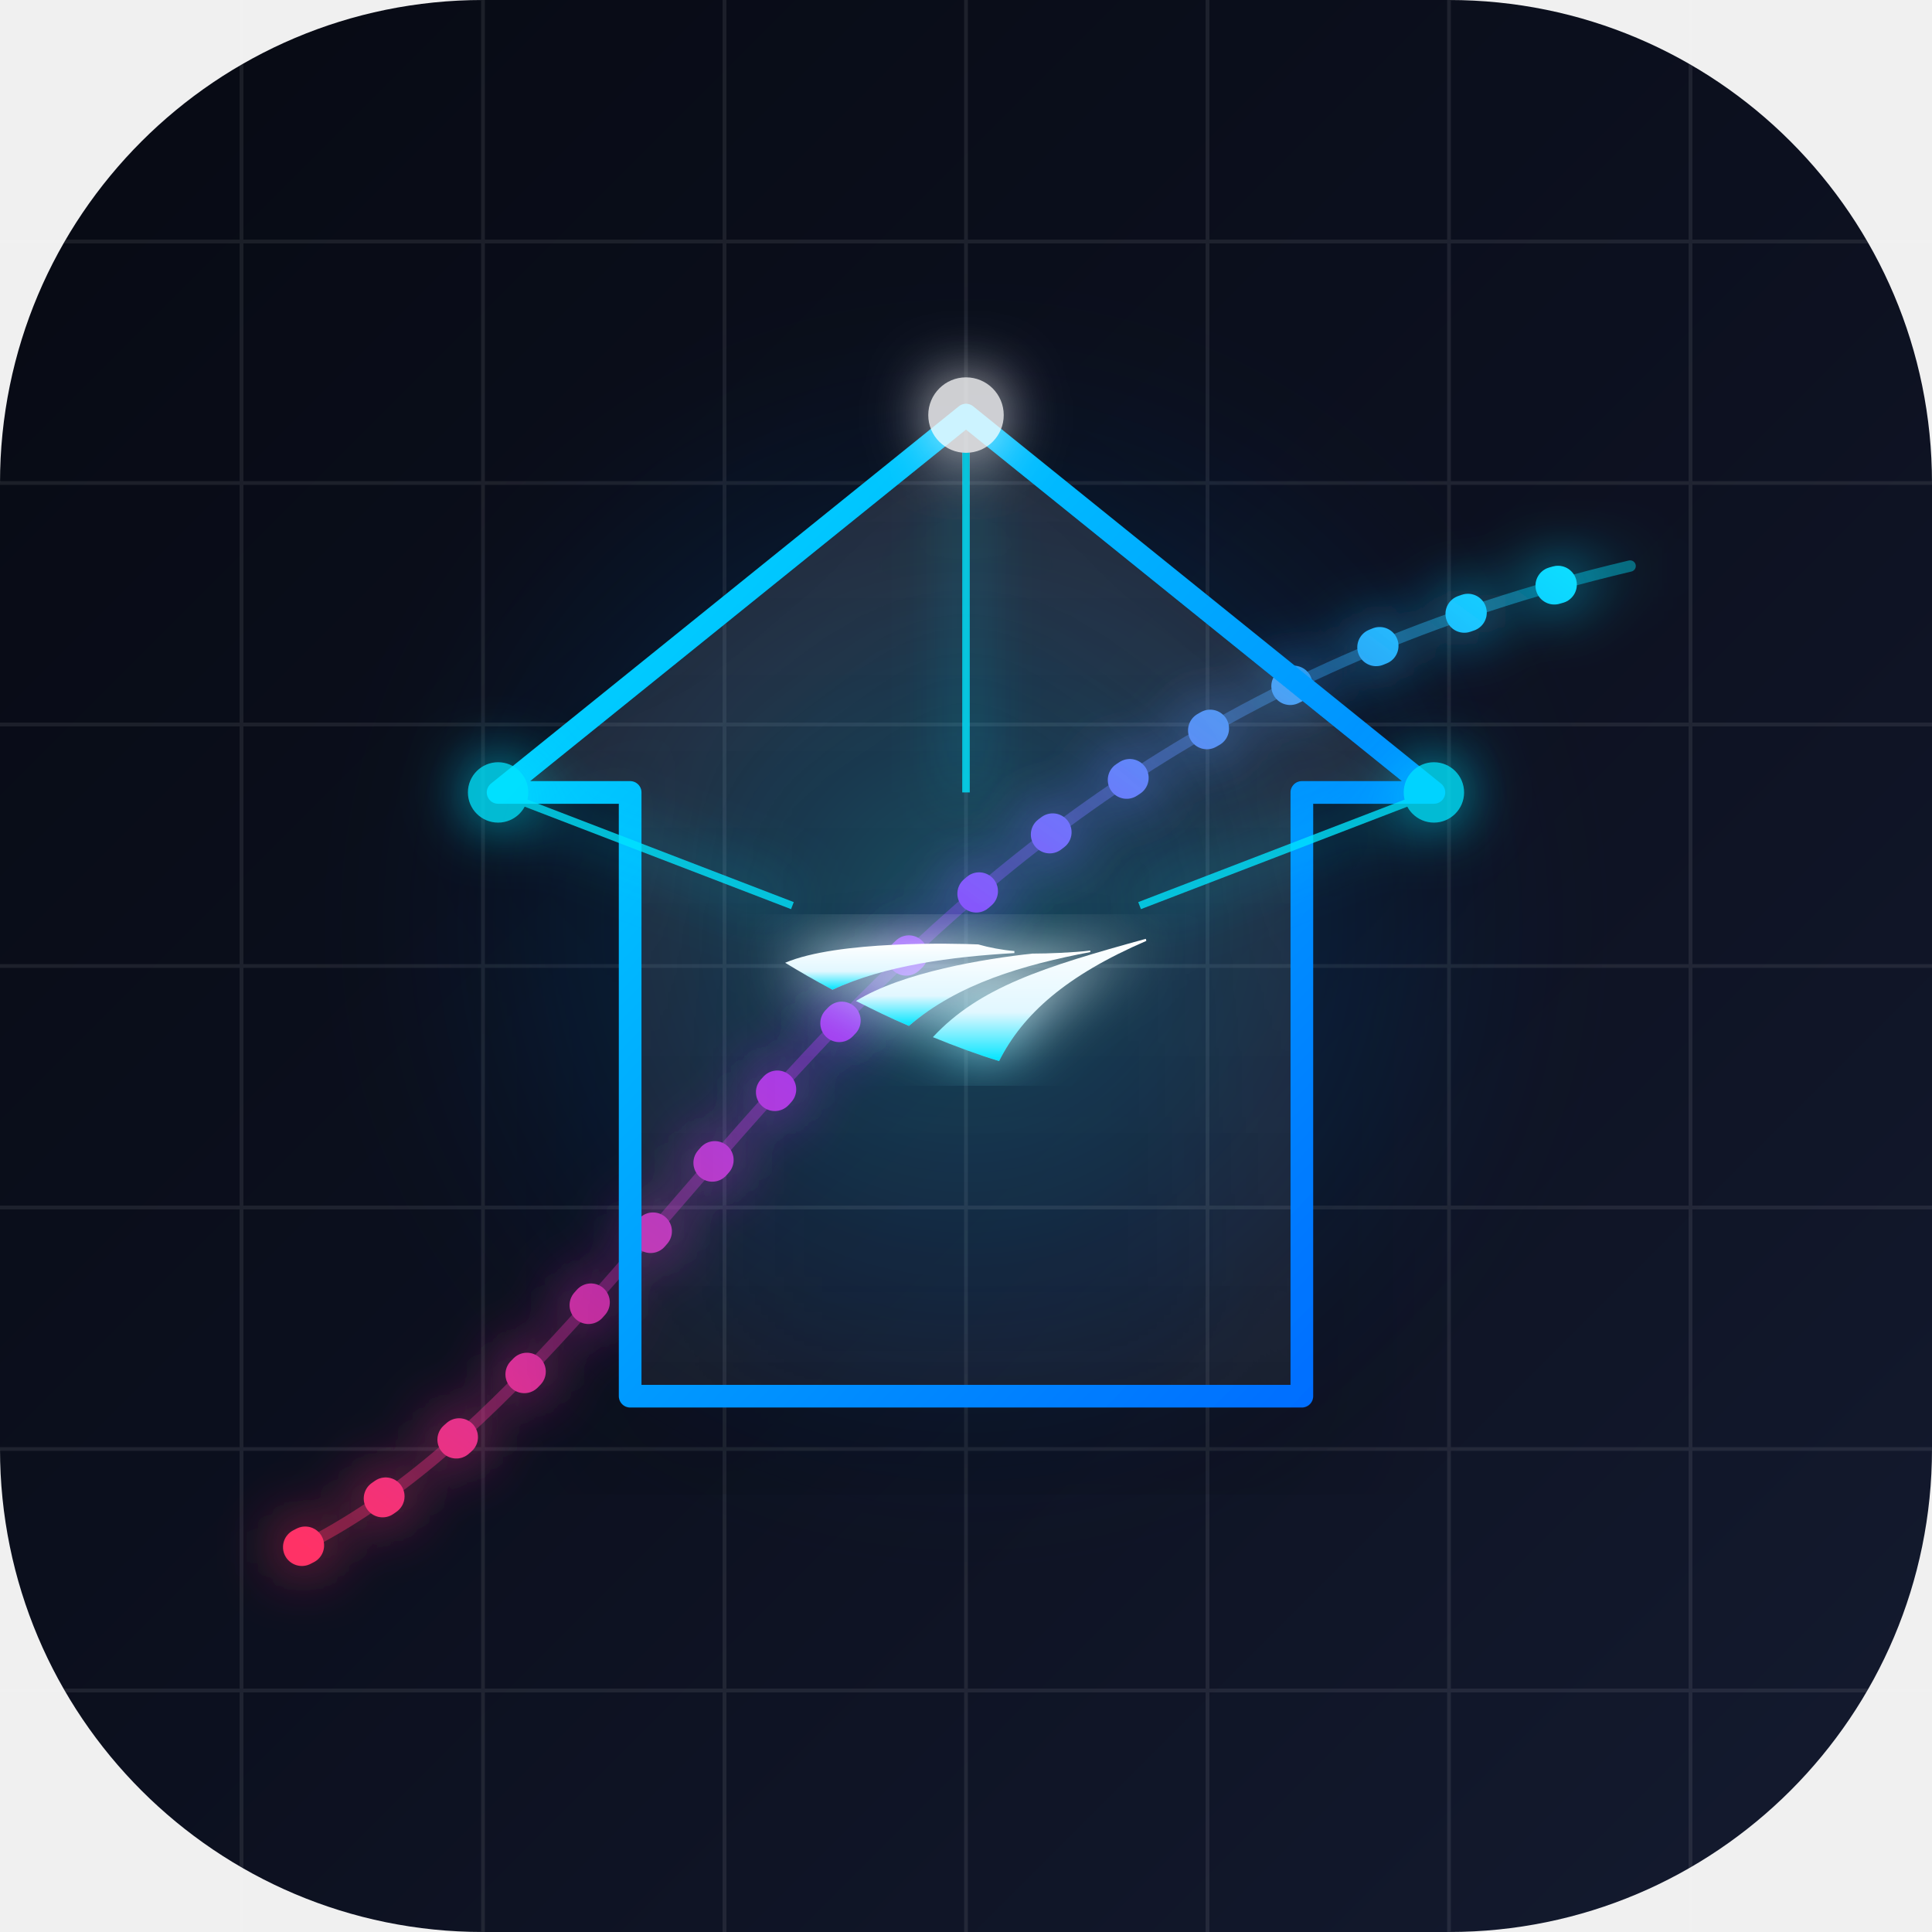
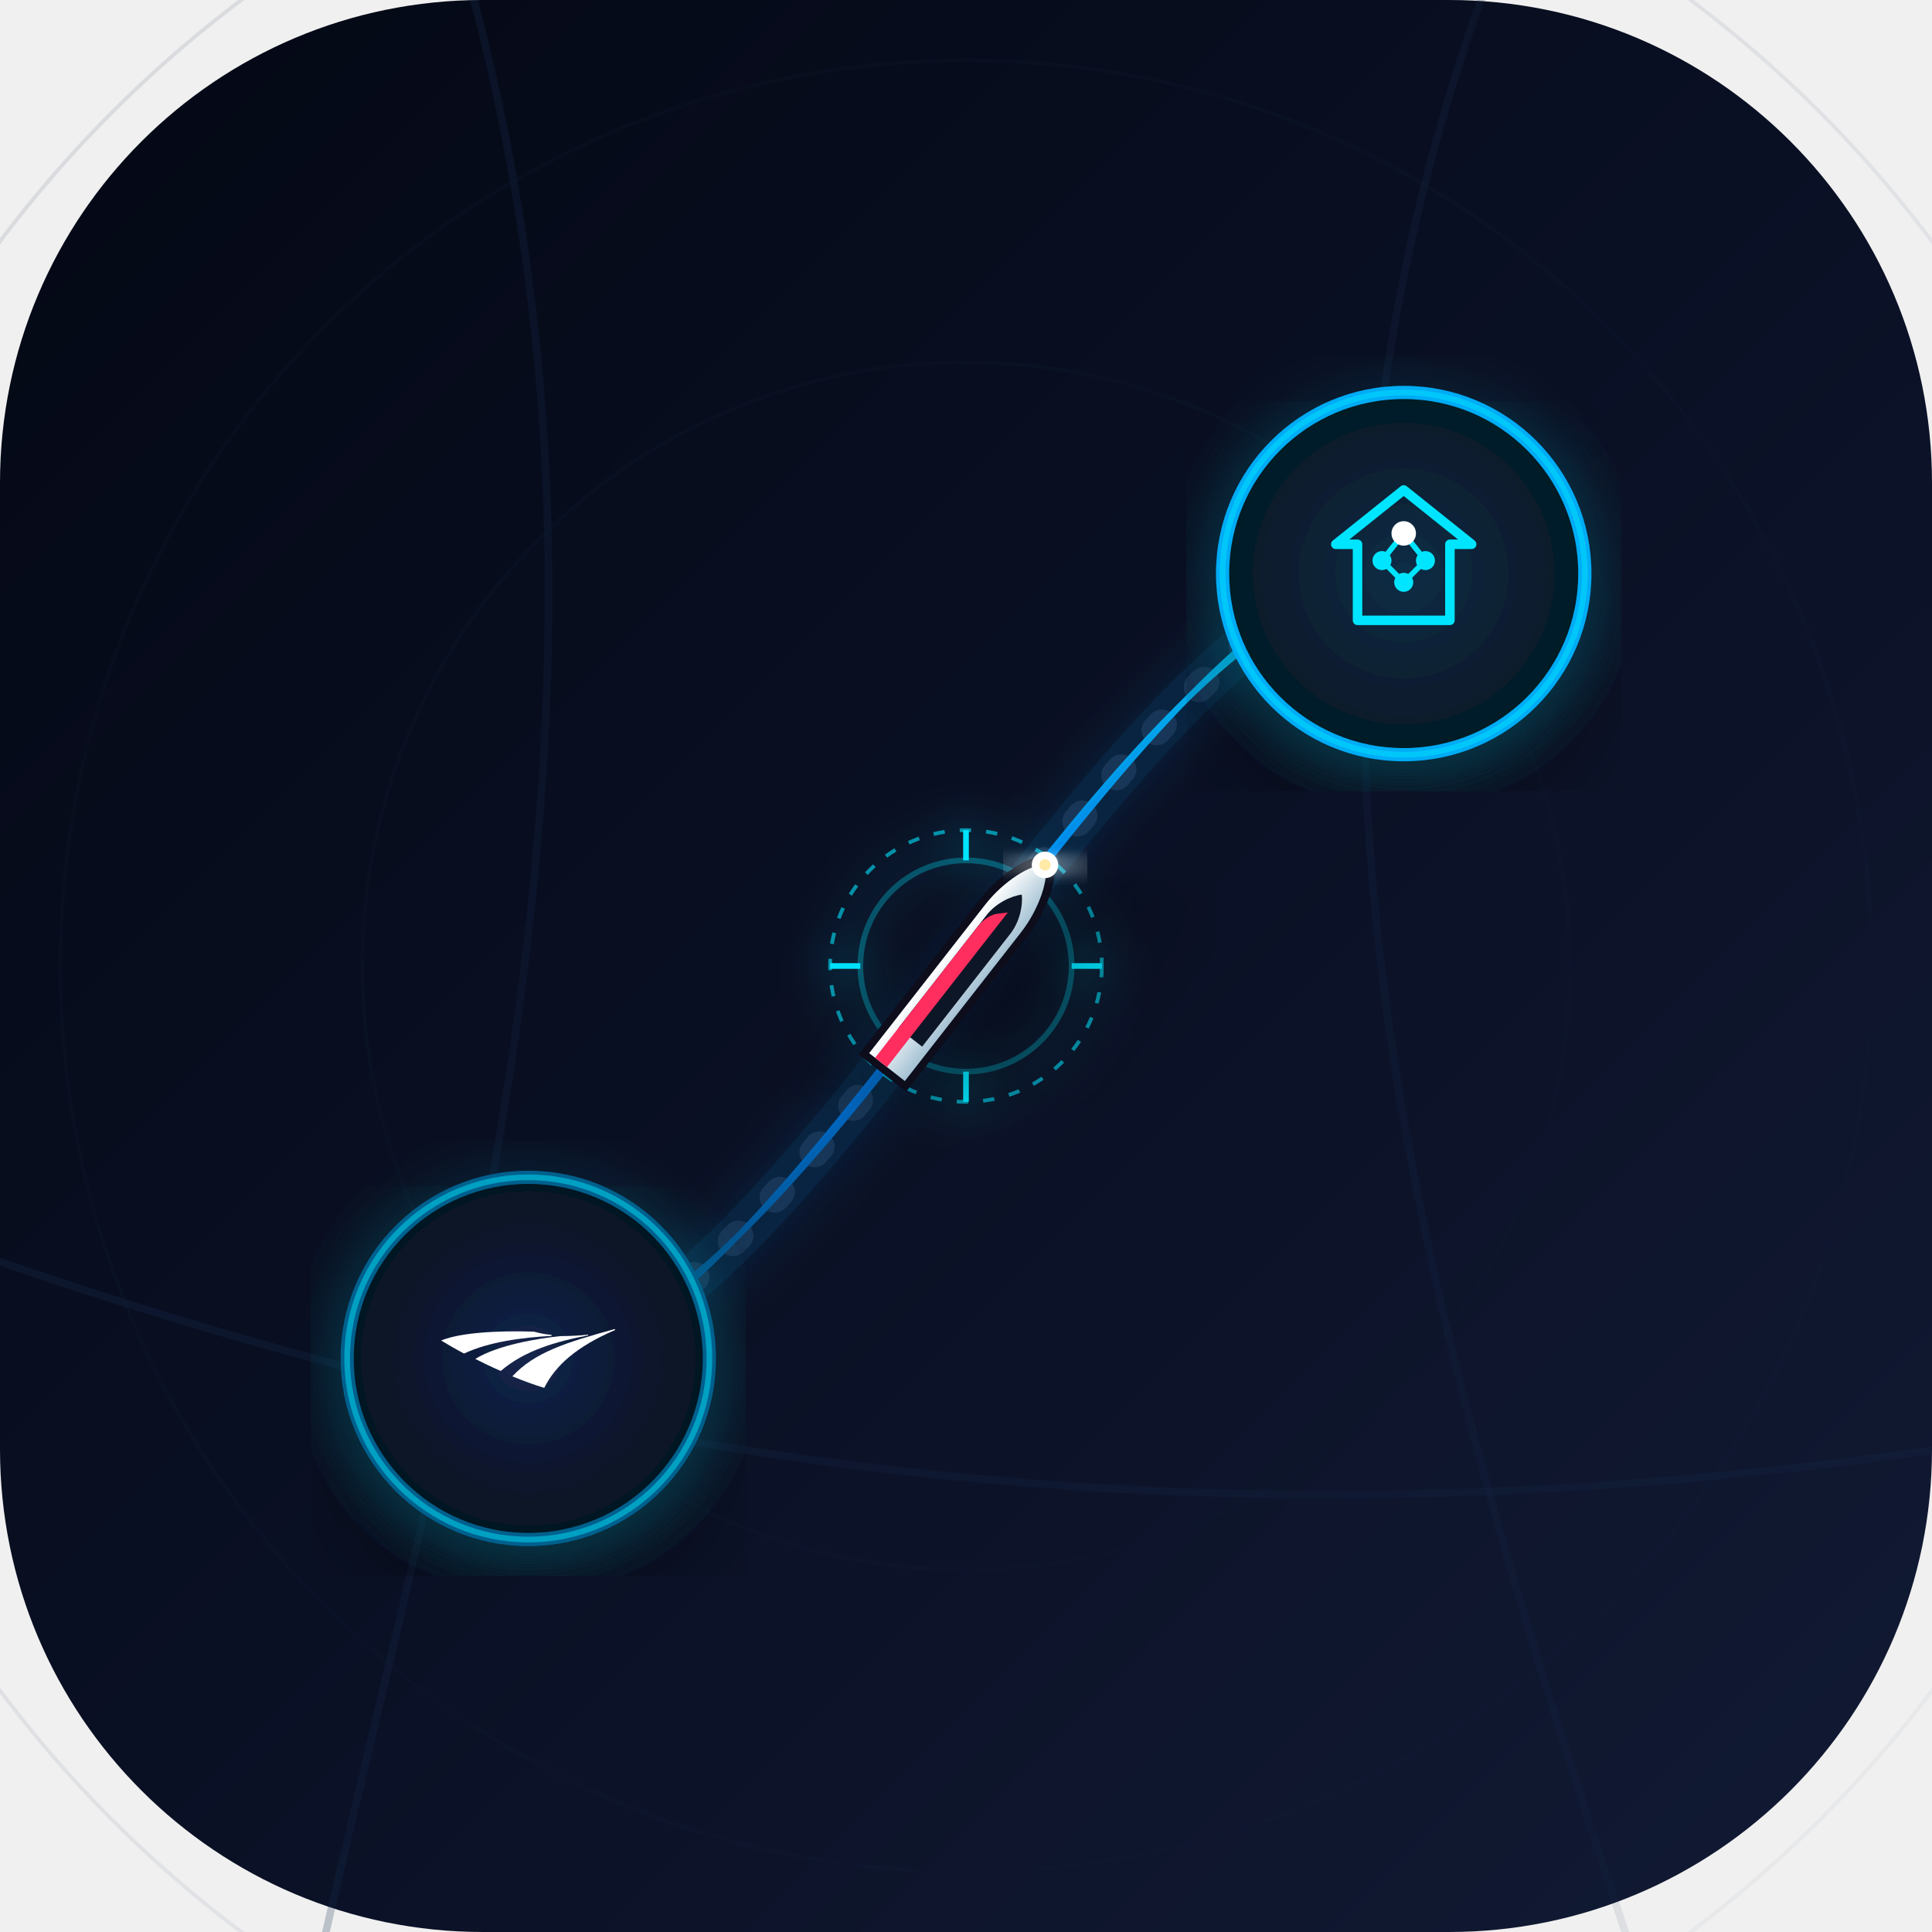
<svg xmlns="http://www.w3.org/2000/svg" viewBox="0 0 512 512" width="100%" height="100%">
  <defs>
    <linearGradient id="bgGrad" x1="0%" y1="0%" x2="100%" y2="100%">
-       <stop offset="0%" stop-color="#070A13" />
-       <stop offset="50%" stop-color="#0C101F" />
-       <stop offset="100%" stop-color="#141B30" />
+       <stop offset="0%" stop-color="#040814" />
+       <stop offset="50%" stop-color="#0A1024" />
+       <stop offset="100%" stop-color="#121B35" />
    </linearGradient>
-     <radialGradient id="haloGrad" cx="50%" cy="50%" r="50%">
-       <stop offset="0%" stop-color="#00E5FF" stop-opacity="0.25" />
-       <stop offset="60%" stop-color="#0088FF" stop-opacity="0.08" />
-       <stop offset="100%" stop-color="#000000" stop-opacity="0" />
-     </radialGradient>
-     <linearGradient id="haNeonGrad" x1="0%" y1="0%" x2="100%" y2="100%">
-       <stop offset="0%" stop-color="#00E5FF" />
-       <stop offset="50%" stop-color="#00A3FF" />
-       <stop offset="100%" stop-color="#0066FF" />
-     </linearGradient>
-     <linearGradient id="glassGrad" x1="0%" y1="0%" x2="0%" y2="100%">
-       <stop offset="0%" stop-color="#FFFFFF" stop-opacity="0.07" />
-       <stop offset="100%" stop-color="#FFFFFF" stop-opacity="0.02" />
-     </linearGradient>
-     <linearGradient id="amtrakGrad" x1="0%" y1="0%" x2="0%" y2="100%">
-       <stop offset="0%" stop-color="#FFFFFF" />
-       <stop offset="60%" stop-color="#E1F7FF" />
-       <stop offset="100%" stop-color="#00E5FF" />
-     </linearGradient>
-     <linearGradient id="sweepGrad" x1="0%" y1="100%" x2="100%" y2="0%">
-       <stop offset="0%" stop-color="#FF3366" />
-       <stop offset="50%" stop-color="#9933FF" />
-       <stop offset="100%" stop-color="#00E5FF" />
-     </linearGradient>
-     <filter id="neonGlow" x="-20%" y="-20%" width="140%" height="140%">
-       <feGaussianBlur stdDeviation="8" result="blur" />
+     <filter id="neonGlow" x="-30%" y="-30%" width="160%" height="160%">
+       <feGaussianBlur stdDeviation="6" result="blur" />
      <feMerge>
        <feMergeNode in="blur" />
        <feMergeNode in="SourceGraphic" />
      </feMerge>
    </filter>
    <filter id="softShadow" x="-10%" y="-10%" width="120%" height="120%">
-       <feDropShadow dx="0" dy="16" stdDeviation="20" flood-color="#000000" flood-opacity="0.6" />
+       <feDropShadow dx="0" dy="12" stdDeviation="15" flood-color="#000000" flood-opacity="0.5" />
    </filter>
+     <radialGradient id="amtrakNode" cx="50%" cy="50%" r="50%">
+       <stop offset="0%" stop-color="#14264D" />
+       <stop offset="80%" stop-color="#091124" />
+       <stop offset="100%" stop-color="#050A14" />
+     </radialGradient>
+     <radialGradient id="haNode" cx="50%" cy="50%" r="50%">
+       <stop offset="0%" stop-color="#0D2E47" />
+       <stop offset="80%" stop-color="#071A29" />
+       <stop offset="100%" stop-color="#040F18" />
+     </radialGradient>
+     <linearGradient id="railGrad" x1="0%" y1="100%" x2="100%" y2="0%">
+       <stop offset="0%" stop-color="#004D70" />
+       <stop offset="50%" stop-color="#0080FF" />
+       <stop offset="100%" stop-color="#00E5FF" />
+     </linearGradient>
+     <linearGradient id="trainBodyGrad" x1="0%" y1="0%" x2="0%" y2="100%">
+       <stop offset="0%" stop-color="#FFFFFF" />
+       <stop offset="100%" stop-color="#A5C2D4" />
+     </linearGradient>
+     <linearGradient id="mapLineGrad" x1="0%" y1="0%" x2="100%" y2="100%">
+       <stop offset="0%" stop-color="#122543" stop-opacity="0.4" />
+       <stop offset="100%" stop-color="#1A335C" stop-opacity="0.1" />
+     </linearGradient>
  </defs>
  <rect width="512" height="512" rx="128" fill="url(#bgGrad)" />
-   <g opacity="0.08" stroke="#FFFFFF" stroke-width="1">
-     <path d="M 0,64 L 512,64 M 0,128 L 512,128 M 0,192 L 512,192 M 0,256 L 512,256 M 0,320 L 512,320 M 0,384 L 512,384 M 0,448 L 512,448" />
-     <path d="M 64,0 L 64,512 M 128,0 L 128,512 M 192,0 L 192,512 M 256,0 L 256,512 M 320,0 L 320,512 M 384,0 L 384,512 M 448,0 L 448,512" />
+   <g fill="none" stroke="url(#mapLineGrad)" stroke-width="2">
+     <circle cx="256" cy="256" r="320" stroke-width="1" opacity="0.3" />
+     <circle cx="256" cy="256" r="240" stroke-width="1" opacity="0.3" />
+     <circle cx="256" cy="256" r="160" stroke-width="1" opacity="0.3" />
+     <path d="M -40,320 C 120,380 300,420 540,380" />
+     <path d="M 120,-20 C 180,180 120,360 80,540" />
+     <path d="M 400,-20 C 320,180 380,360 440,540" opacity="0.7" />
  </g>
-   <circle cx="256" cy="245" r="180" fill="url(#haloGrad)" />
-   <g filter="url(#neonGlow)">
-     <path d="M 80,410 C 180,360 220,200 432,150" fill="none" stroke="url(#sweepGrad)" stroke-width="3" opacity="0.4" stroke-linecap="round" />
-     <path d="M 80,410 C 180,360 220,200 432,150" fill="none" stroke="url(#sweepGrad)" stroke-width="10" stroke-dasharray="1 24" stroke-linecap="round" />
+   <g fill="none" opacity="0.9">
+     <path d="M 140,360 C 210,360 300,152 372,152" stroke="#00A3FF" stroke-width="12" opacity="0.15" filter="url(#neonGlow)" stroke-linecap="round" />
+     <path d="M 140,360 C 210,360 300,152 372,152" stroke="#1A3A5C" stroke-width="8" stroke-dasharray="2 14" stroke-linecap="round" />
+     <path d="M 137,363 C 207,363 297,155 369,155" stroke="url(#railGrad)" stroke-width="1.5" />
+     <path d="M 143,357 C 213,357 303,149 375,149" stroke="url(#railGrad)" stroke-width="1.5" />
  </g>
-   <g filter="url(#softShadow)">
-     <path d="M 256,110 L 380,210 L 345,210 L 345,370 L 167,370 L 167,210 L 132,210 Z" fill="url(#glassGrad)" stroke="url(#haNeonGrad)" stroke-width="6" stroke-linejoin="round" backdrop-filter="blur(10px)" />
-   </g>
-   <g opacity="0.8" filter="url(#neonGlow)">
-     <line x1="256" y1="110" x2="256" y2="210" stroke="#00E5FF" stroke-width="2" />
-     <line x1="132" y1="210" x2="210" y2="240" stroke="#00E5FF" stroke-width="2" />
-     <line x1="380" y1="210" x2="302" y2="240" stroke="#00E5FF" stroke-width="2" />
-     <circle cx="256" cy="110" r="10" fill="#FFFFFF" />
-     <circle cx="132" cy="210" r="8" fill="#00E5FF" />
-     <circle cx="380" cy="210" r="8" fill="#00E5FF" />
-   </g>
-   <g filter="url(#neonGlow)">
-     <g fill="url(#amtrakGrad)" transform="translate(256, 265) scale(1.35) translate(250.5, -502)">
+   <g transform="translate(0,0)" filter="url(#softShadow)">
+     <circle cx="140" cy="360" r="48" fill="url(#amtrakNode)" stroke="#005A87" stroke-width="3.5" />
+     <circle cx="140" cy="360" r="48" fill="none" stroke="#00E5FF" stroke-width="1.5" opacity="0.5" filter="url(#neonGlow)" />
+     <g fill="#FFFFFF" transform="translate(140, 360) scale(0.65) translate(250.5, -502)">
      <path d="M-215.2,490c-20,5.5-32.7,9.5-41.8,19.3c4.4,1.8,9,3.5,13,4.7c4.7-9.3,13.2-16.8,28.9-23.6L-215.2,490z" />
      <path d="M-241,492.4c-2.4-0.2-5-0.7-7.1-1.3c-4.4-0.2-27.6-0.8-37.9,3.6c2.8,1.7,5.7,3.4,9.3,5.3c10.3-4.8,23.5-6.5,35.7-7.2V492.4z" />
      <path d="M-226.1,492.3c-3.2,0.4-8.3,0.6-11.4,0.6c-9.2,1-25.4,3.6-34.6,9.3c3.4,1.7,6.8,3.4,10.4,4.9c9.6-8.3,22.5-12,35.6-14.5C-226.1,492.6-226.1,492.3-226.1,492.3z" />
    </g>
  </g>
+   <g transform="translate(0,0)" filter="url(#softShadow)">
+     <circle cx="372" cy="152" r="48" fill="url(#haNode)" stroke="#03A9F4" stroke-width="3.5" />
+     <circle cx="372" cy="152" r="48" fill="none" stroke="#00E5FF" stroke-width="1.5" opacity="0.5" filter="url(#neonGlow)" />
+     <g fill="none" stroke="#00E5FF" stroke-width="3.5" stroke-linejoin="round" stroke-linecap="round" transform="translate(372, 150) scale(0.72)">
+       <path d="M -25,-8 L 0,-28 L 25,-8 L 17,-8 L 17,20 L -17,20 L -17,-8 Z" />
+       <line x1="0" y1="-12" x2="-8" y2="-2" stroke-width="2" />
+       <line x1="0" y1="-12" x2="8" y2="-2" stroke-width="2" />
+       <line x1="-8" y1="-2" x2="0" y2="6" stroke-width="2" />
+       <line x1="8" y1="-2" x2="0" y2="6" stroke-width="2" />
+       <circle cx="0" cy="-12" r="4.5" fill="#FFFFFF" stroke="none" />
+       <circle cx="-8" cy="-2" r="3.5" fill="#00E5FF" stroke="none" />
+       <circle cx="8" cy="-2" r="3.5" fill="#00E5FF" stroke="none" />
+       <circle cx="0" cy="6" r="3.5" fill="#00E5FF" stroke="none" />
+     </g>
+   </g>
+   <g transform="translate(256, 256)" filter="url(#neonGlow)">
+     <circle cx="0" cy="0" r="36" fill="none" stroke="#00E5FF" stroke-width="1" stroke-dasharray="3 4" opacity="0.6" />
+     <circle cx="0" cy="0" r="28" fill="none" stroke="#00E5FF" stroke-width="1.5" opacity="0.3" />
+     <line x1="-36" y1="0" x2="-28" y2="0" stroke="#00E5FF" stroke-width="1.5" />
+     <line x1="36" y1="0" x2="28" y2="0" stroke="#00E5FF" stroke-width="1.5" />
+     <line x1="0" y1="-36" x2="0" y2="-28" stroke="#00E5FF" stroke-width="1.5" />
+     <line x1="0" y1="36" x2="0" y2="28" stroke="#00E5FF" stroke-width="1.5" />
+   </g>
+   <g transform="translate(256, 256) rotate(-52)" filter="url(#softShadow)">
+     <path d="M -36,8 L 16,8 C 26,8 36,4 36,0 C 36,-4 26,-8 16,-8 L -36,-8 Z" fill="#080F1D" />
+     <path d="M -34,6 L 16,6 C 24,6 32,3 34,0 C 32,-3 24,-6 16,-6 L -34,-6 Z" fill="url(#trainBodyGrad)" />
+     <path d="M -24,4 L 14,4 C 18,4 22,2 24,0 C 22,-2 18,-4 14,-4 L -24,-4 Z" fill="#0B1326" />
+     <path d="M -34,-4 L 10,-4 C 13,-4 15,-3 16,-2 L 18,0 L -34,0 Z" fill="#FF2E5F" />
+     <circle cx="34" cy="0" r="3.5" fill="#FFFFFF" filter="url(#neonGlow)" />
+     <circle cx="34" cy="0" r="1.5" fill="#FFEAA7" />
+   </g>
</svg>
